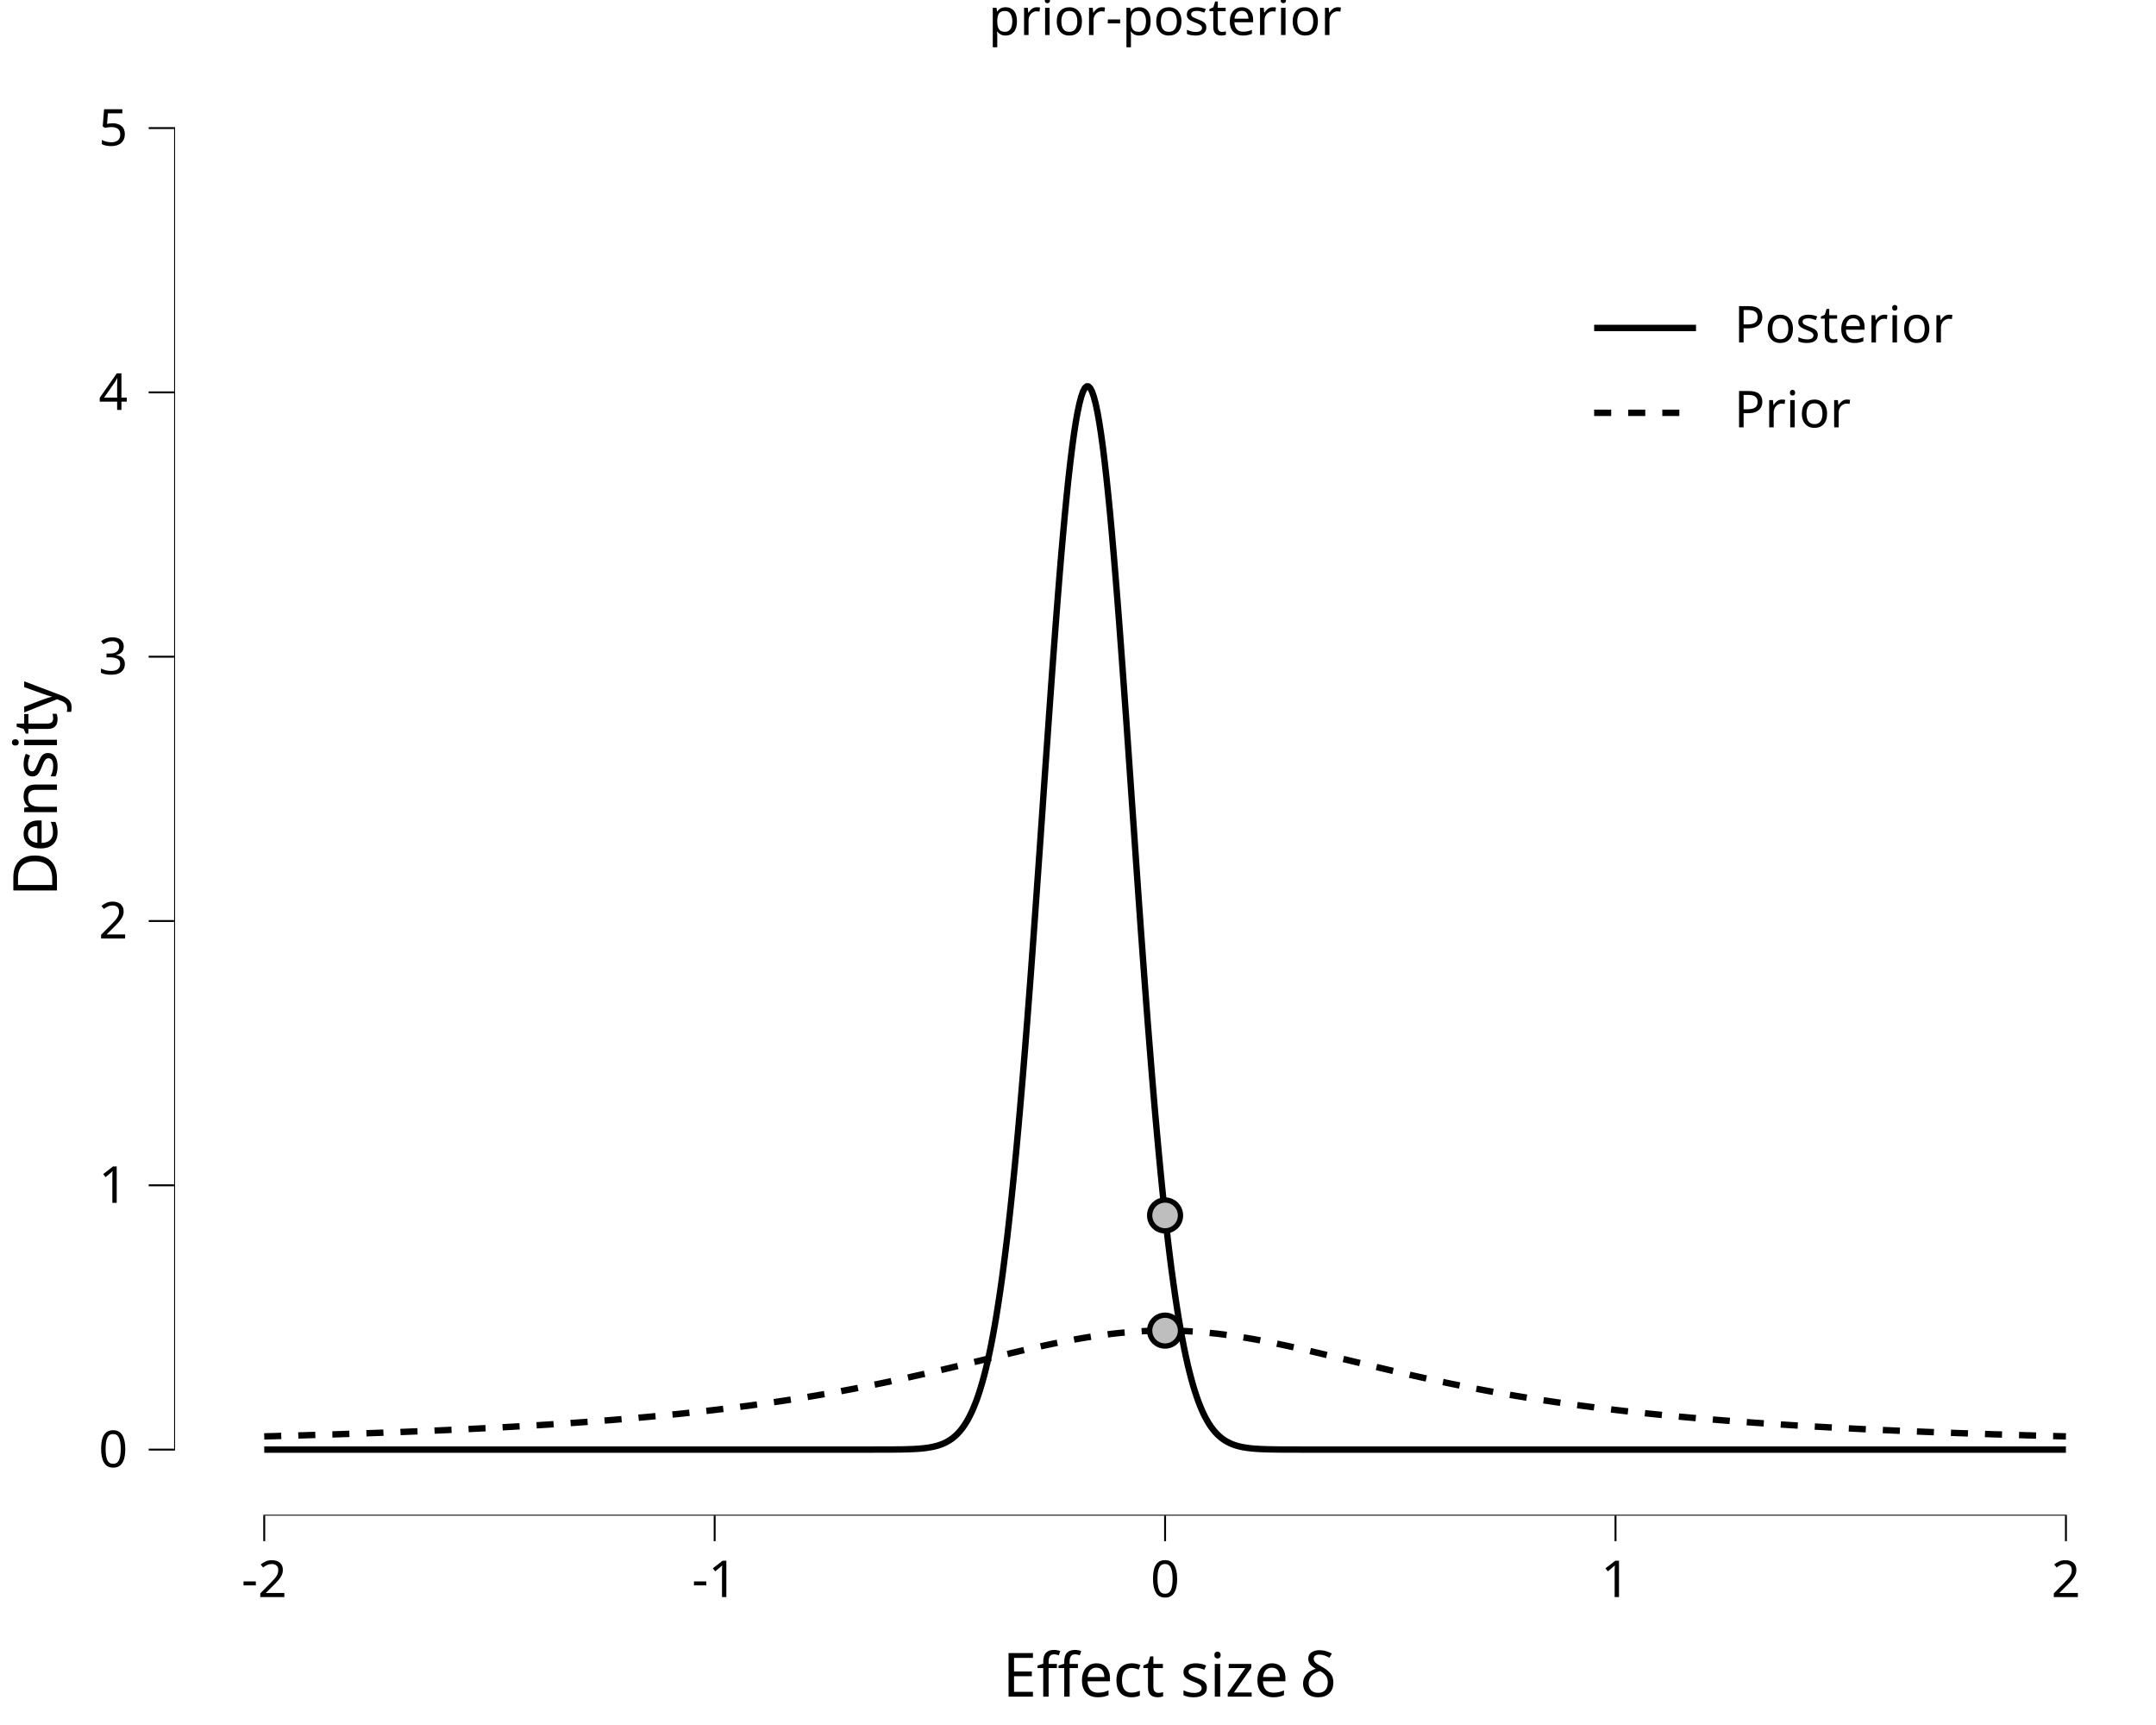
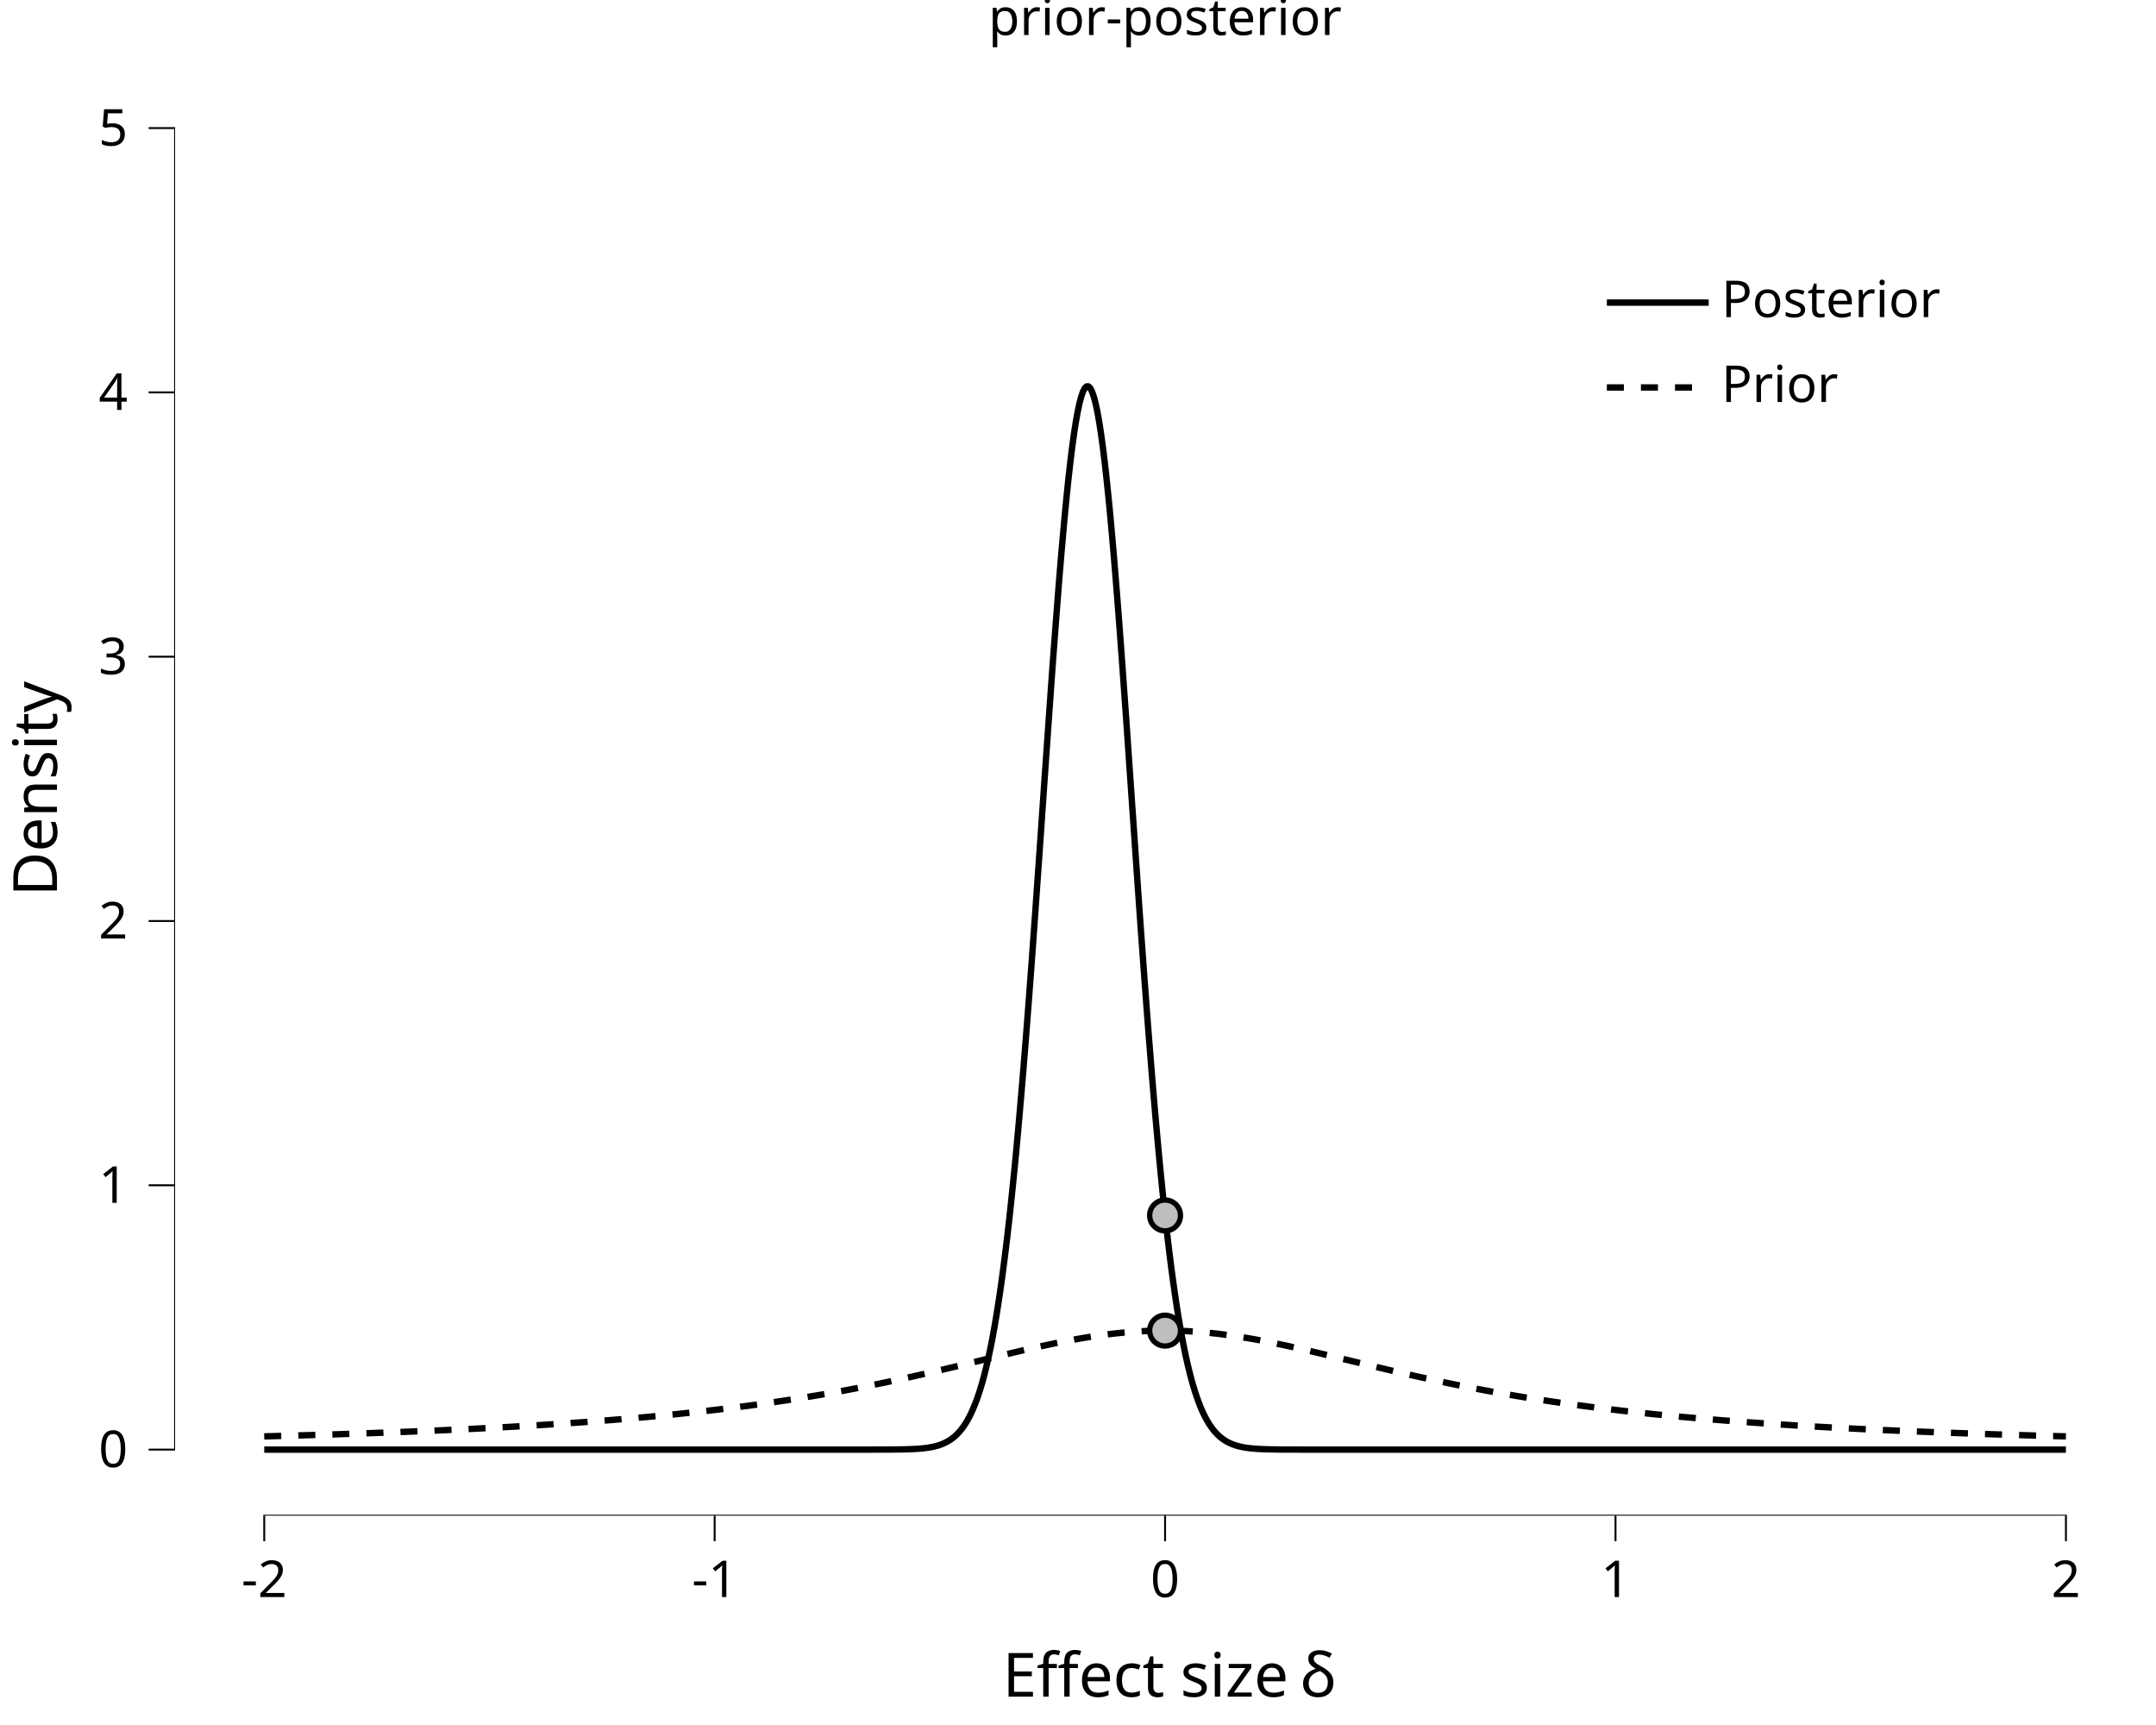
<svg xmlns="http://www.w3.org/2000/svg" class="svglite" data-engine-version="2.0" width="720.00pt" height="576.00pt" viewBox="0 0 720.00 576.00">
  <defs>
    <style type="text/css">
    .svglite line, .svglite polyline, .svglite polygon, .svglite path, .svglite rect, .svglite circle {
      fill: none;
      stroke: #000000;
      stroke-linecap: round;
      stroke-linejoin: round;
      stroke-miterlimit: 10.00;
    }
  </style>
  </defs>
  <rect width="100%" height="100%" style="stroke: none; fill: #FFFFFF;" />
  <defs>
    <clipPath id="cpMC4wMHw3MjAuMDB8MC4wMHw1NzYuMDA=">
      <rect x="0.00" y="0.00" width="720.00" height="576.00" />
    </clipPath>
  </defs>
  <g clip-path="url(#cpMC4wMHw3MjAuMDB8MC4wMHw1NzYuMDA=)">
    <rect x="0.00" y="0.00" width="720.00" height="576.00" style="stroke-width: 10.67; stroke: none;" />
  </g>
  <defs>
    <clipPath id="cpNTguMTV8NzIwLjAwfDIwLjcxfDUwNi4xMA==">
      <rect x="58.15" y="20.71" width="661.85" height="485.39" />
    </clipPath>
  </defs>
  <g clip-path="url(#cpNTguMTV8NzIwLjAwfDIwLjcxfDUwNi4xMA==)">
    <rect x="58.15" y="20.71" width="661.85" height="485.39" style="stroke-width: 10.67; stroke: none;" />
    <polyline points="88.24,484.04 88.84,484.04 89.44,484.04 90.04,484.04 90.64,484.04 91.25,484.04 91.85,484.04 92.45,484.04 93.05,484.04 93.66,484.04 94.26,484.04 94.86,484.04 95.46,484.04 96.07,484.04 96.67,484.04 97.27,484.04 97.87,484.04 98.47,484.04 99.08,484.04 99.68,484.04 100.28,484.04 100.88,484.04 101.49,484.04 102.09,484.04 102.69,484.04 103.29,484.04 103.89,484.04 104.50,484.04 105.10,484.04 105.70,484.04 106.30,484.04 106.91,484.04 107.51,484.04 108.11,484.04 108.71,484.04 109.32,484.04 109.92,484.04 110.52,484.04 111.12,484.04 111.72,484.04 112.33,484.04 112.93,484.04 113.53,484.04 114.13,484.04 114.74,484.04 115.34,484.04 115.94,484.04 116.54,484.04 117.15,484.04 117.75,484.04 118.35,484.04 118.95,484.04 119.55,484.04 120.16,484.04 120.76,484.04 121.36,484.04 121.96,484.04 122.57,484.04 123.17,484.04 123.77,484.04 124.37,484.04 124.97,484.04 125.58,484.04 126.18,484.04 126.78,484.04 127.38,484.04 127.99,484.04 128.59,484.04 129.19,484.04 129.79,484.04 130.40,484.04 131.00,484.04 131.60,484.04 132.20,484.04 132.80,484.04 133.41,484.04 134.01,484.04 134.61,484.04 135.21,484.04 135.82,484.04 136.42,484.04 137.02,484.04 137.62,484.04 138.22,484.04 138.83,484.04 139.43,484.04 140.03,484.04 140.63,484.04 141.24,484.04 141.84,484.04 142.44,484.04 143.04,484.04 143.65,484.04 144.25,484.04 144.85,484.04 145.45,484.04 146.05,484.04 146.66,484.04 147.26,484.04 147.86,484.04 148.46,484.04 149.07,484.04 149.67,484.04 150.27,484.04 150.87,484.04 151.48,484.04 152.08,484.04 152.68,484.04 153.28,484.04 153.88,484.04 154.49,484.04 155.09,484.04 155.69,484.04 156.29,484.04 156.90,484.04 157.50,484.04 158.10,484.04 158.70,484.04 159.30,484.04 159.91,484.04 160.51,484.04 161.11,484.04 161.71,484.04 162.32,484.04 162.92,484.04 163.52,484.04 164.12,484.04 164.73,484.04 165.33,484.04 165.93,484.04 166.53,484.04 167.13,484.04 167.74,484.04 168.34,484.04 168.94,484.04 169.54,484.04 170.15,484.04 170.75,484.04 171.35,484.04 171.95,484.04 172.56,484.04 173.16,484.04 173.76,484.04 174.36,484.04 174.96,484.04 175.57,484.04 176.17,484.04 176.77,484.04 177.37,484.04 177.98,484.04 178.58,484.04 179.18,484.04 179.78,484.04 180.38,484.04 180.99,484.04 181.59,484.04 182.19,484.04 182.79,484.04 183.40,484.04 184.00,484.04 184.60,484.04 185.20,484.04 185.81,484.04 186.41,484.04 187.01,484.04 187.61,484.04 188.21,484.04 188.82,484.04 189.42,484.04 190.02,484.04 190.62,484.04 191.23,484.04 191.83,484.04 192.43,484.04 193.03,484.04 193.63,484.04 194.24,484.04 194.84,484.04 195.44,484.04 196.04,484.04 196.65,484.04 197.25,484.04 197.85,484.04 198.45,484.04 199.06,484.04 199.66,484.04 200.26,484.04 200.86,484.04 201.46,484.04 202.07,484.04 202.67,484.04 203.27,484.04 203.87,484.04 204.48,484.04 205.08,484.04 205.68,484.04 206.28,484.04 206.89,484.04 207.49,484.04 208.09,484.04 208.69,484.04 209.29,484.04 209.90,484.04 210.50,484.04 211.10,484.04 211.70,484.04 212.31,484.04 212.91,484.04 213.51,484.04 214.11,484.04 214.71,484.04 215.32,484.04 215.92,484.04 216.52,484.04 217.12,484.04 217.73,484.04 218.33,484.04 218.93,484.04 219.53,484.04 220.14,484.04 220.74,484.04 221.34,484.04 221.94,484.04 222.54,484.04 223.15,484.04 223.75,484.04 224.35,484.04 224.95,484.04 225.56,484.04 226.16,484.04 226.76,484.04 227.36,484.04 227.97,484.04 228.57,484.04 229.17,484.04 229.77,484.04 230.37,484.04 230.98,484.04 231.58,484.04 232.18,484.04 232.78,484.04 233.39,484.04 233.99,484.04 234.59,484.04 235.19,484.04 235.79,484.04 236.40,484.04 237.00,484.04 237.60,484.04 238.20,484.04 238.81,484.04 239.41,484.04 240.01,484.04 240.61,484.04 241.22,484.04 241.82,484.04 242.42,484.04 243.02,484.04 243.62,484.04 244.23,484.04 244.83,484.04 245.43,484.04 246.03,484.04 246.64,484.04 247.24,484.04 247.84,484.04 248.44,484.04 249.04,484.04 249.65,484.04 250.25,484.04 250.85,484.04 251.45,484.04 252.06,484.04 252.66,484.04 253.26,484.04 253.86,484.04 254.47,484.04 255.07,484.04 255.67,484.04 256.27,484.04 256.87,484.04 257.48,484.04 258.08,484.04 258.68,484.04 259.28,484.04 259.89,484.04 260.49,484.04 261.09,484.04 261.69,484.04 262.30,484.04 262.90,484.04 263.50,484.04 264.10,484.04 264.70,484.04 265.31,484.04 265.91,484.04 266.51,484.04 267.11,484.04 267.72,484.04 268.32,484.04 268.92,484.04 269.52,484.04 270.12,484.04 270.73,484.04 271.33,484.04 271.93,484.04 272.53,484.04 273.14,484.04 273.74,484.04 274.34,484.04 274.94,484.04 275.55,484.04 276.15,484.04 276.75,484.04 277.35,484.04 277.95,484.04 278.56,484.04 279.16,484.04 279.76,484.04 280.36,484.04 280.97,484.04 281.57,484.04 282.17,484.04 282.77,484.04 283.38,484.04 283.98,484.04 284.58,484.04 285.18,484.04 285.78,484.04 286.39,484.04 286.99,484.04 287.59,484.04 288.19,484.04 288.80,484.04 289.40,484.04 290.00,484.04 290.60,484.04 291.20,484.04 291.81,484.03 292.41,484.03 293.01,484.03 293.61,484.03 294.22,484.03 294.82,484.03 295.42,484.03 296.02,484.02 296.63,484.02 297.23,484.02 297.83,484.01 298.43,484.01 299.03,484.00 299.64,483.99 300.24,483.99 300.84,483.98 301.44,483.97 302.05,483.95 302.65,483.94 303.25,483.92 303.85,483.90 304.46,483.87 305.06,483.85 305.66,483.82 306.26,483.78 306.86,483.74 307.47,483.69 308.07,483.63 308.67,483.57 309.27,483.49 309.88,483.41 310.48,483.31 311.08,483.20 311.68,483.08 312.28,482.94 312.89,482.78 313.49,482.60 314.09,482.39 314.69,482.16 315.30,481.90 315.90,481.61 316.50,481.29 317.10,480.93 317.71,480.52 318.31,480.07 318.91,479.57 319.51,479.01 320.11,478.39 320.72,477.70 321.32,476.94 321.92,476.11 322.52,475.19 323.13,474.17 323.73,473.06 324.33,471.85 324.93,470.52 325.53,469.07 326.14,467.50 326.74,465.78 327.34,463.92 327.94,461.91 328.55,459.73 329.15,457.39 329.75,454.86 330.35,452.14 330.96,449.23 331.56,446.11 332.16,442.78 332.76,439.23 333.36,435.45 333.97,431.44 334.57,427.19 335.17,422.69 335.77,417.95 336.38,412.95 336.98,407.69 337.58,402.18 338.18,396.41 338.79,390.39 339.39,384.11 339.99,377.59 340.59,370.82 341.19,363.82 341.80,356.58 342.40,349.13 343.00,341.48 343.60,333.63 344.21,325.61 344.81,317.43 345.41,309.11 346.01,300.67 346.61,292.13 347.22,283.53 347.82,274.87 348.42,266.19 349.02,257.52 349.63,248.89 350.23,240.33 350.83,231.86 351.43,223.52 352.04,215.33 352.64,207.35 353.24,199.58 353.84,192.08 354.44,184.86 355.05,177.96 355.65,171.41 356.25,165.24 356.85,159.47 357.46,154.14 358.06,149.26 358.66,144.87 359.26,140.98 359.87,137.60 360.47,134.77 361.07,132.48 361.67,130.76 362.27,129.60 362.88,129.02 363.48,129.02 364.08,129.60 364.68,130.75 365.29,132.48 365.89,134.77 366.49,137.61 367.09,140.98 367.69,144.88 368.30,149.28 368.90,154.17 369.50,159.52 370.10,165.30 370.71,171.49 371.31,178.06 371.91,184.98 372.51,192.22 373.12,199.76 373.72,207.55 374.32,215.57 374.92,223.78 375.52,232.16 376.13,240.66 376.73,249.27 377.33,257.94 377.93,266.65 378.54,275.36 379.14,284.05 379.74,292.70 380.34,301.27 380.94,309.74 381.55,318.10 382.15,326.31 382.75,334.36 383.35,342.24 383.96,349.92 384.56,357.39 385.16,364.64 385.76,371.66 386.37,378.44 386.97,384.98 387.57,391.26 388.17,397.29 388.77,403.06 389.38,408.57 389.98,413.82 390.58,418.81 391.18,423.55 391.79,428.03 392.39,432.27 392.99,436.27 393.59,440.03 394.20,443.56 394.80,446.86 395.40,449.96 396.00,452.84 396.60,455.53 397.21,458.03 397.81,460.35 398.41,462.50 399.01,464.49 399.62,466.32 400.22,468.01 400.82,469.56 401.42,470.98 402.02,472.28 402.63,473.47 403.23,474.55 403.83,475.54 404.43,476.44 405.04,477.25 405.64,477.99 406.24,478.65 406.84,479.25 407.45,479.79 408.05,480.28 408.65,480.71 409.25,481.10 409.85,481.45 410.46,481.76 411.06,482.04 411.66,482.28 412.26,482.50 412.87,482.70 413.47,482.87 414.07,483.02 414.67,483.15 415.28,483.27 415.88,483.37 416.48,483.46 417.08,483.54 417.68,483.61 418.29,483.67 418.89,483.72 419.49,483.76 420.09,483.80 420.70,483.84 421.30,483.87 421.90,483.89 422.50,483.91 423.10,483.93 423.71,483.95 424.31,483.96 424.91,483.97 425.51,483.98 426.12,483.99 426.72,484.00 427.32,484.01 427.92,484.01 428.53,484.02 429.13,484.02 429.73,484.02 430.33,484.03 430.93,484.03 431.54,484.03 432.14,484.03 432.74,484.03 433.34,484.03 433.95,484.03 434.55,484.04 435.15,484.04 435.75,484.04 436.35,484.04 436.96,484.04 437.56,484.04 438.16,484.04 438.76,484.04 439.37,484.04 439.97,484.04 440.57,484.04 441.17,484.04 441.78,484.04 442.38,484.04 442.98,484.04 443.58,484.04 444.18,484.04 444.79,484.04 445.39,484.04 445.99,484.04 446.59,484.04 447.20,484.04 447.80,484.04 448.40,484.04 449.00,484.04 449.61,484.04 450.21,484.04 450.81,484.04 451.41,484.04 452.01,484.04 452.62,484.04 453.22,484.04 453.82,484.04 454.42,484.04 455.03,484.04 455.63,484.04 456.23,484.04 456.83,484.04 457.43,484.04 458.04,484.04 458.64,484.04 459.24,484.04 459.84,484.04 460.45,484.04 461.05,484.04 461.65,484.04 462.25,484.04 462.86,484.04 463.46,484.04 464.06,484.04 464.66,484.04 465.26,484.04 465.87,484.04 466.47,484.04 467.07,484.04 467.67,484.04 468.28,484.04 468.88,484.04 469.48,484.04 470.08,484.04 470.69,484.04 471.29,484.04 471.89,484.04 472.49,484.04 473.09,484.04 473.70,484.04 474.30,484.04 474.90,484.04 475.50,484.04 476.11,484.04 476.71,484.04 477.31,484.04 477.91,484.04 478.51,484.04 479.12,484.04 479.72,484.04 480.32,484.04 480.92,484.04 481.53,484.04 482.13,484.04 482.73,484.04 483.33,484.04 483.94,484.04 484.54,484.04 485.14,484.04 485.74,484.04 486.34,484.04 486.95,484.04 487.55,484.04 488.15,484.04 488.75,484.04 489.36,484.04 489.96,484.04 490.56,484.04 491.16,484.04 491.76,484.04 492.37,484.04 492.97,484.04 493.57,484.04 494.17,484.04 494.78,484.04 495.38,484.04 495.98,484.04 496.58,484.04 497.19,484.04 497.79,484.04 498.39,484.04 498.99,484.04 499.59,484.04 500.20,484.04 500.80,484.04 501.40,484.04 502.00,484.04 502.61,484.04 503.21,484.04 503.81,484.04 504.41,484.04 505.02,484.04 505.62,484.04 506.22,484.04 506.82,484.04 507.42,484.04 508.03,484.04 508.63,484.04 509.23,484.04 509.83,484.04 510.44,484.04 511.04,484.04 511.64,484.04 512.24,484.04 512.84,484.04 513.45,484.04 514.05,484.04 514.65,484.04 515.25,484.04 515.86,484.04 516.46,484.04 517.06,484.04 517.66,484.04 518.27,484.04 518.87,484.04 519.47,484.04 520.07,484.04 520.67,484.04 521.28,484.04 521.88,484.04 522.48,484.04 523.08,484.04 523.69,484.04 524.29,484.04 524.89,484.04 525.49,484.04 526.10,484.04 526.70,484.04 527.30,484.04 527.90,484.04 528.50,484.04 529.11,484.04 529.71,484.04 530.31,484.04 530.91,484.04 531.52,484.04 532.12,484.04 532.72,484.04 533.32,484.04 533.92,484.04 534.53,484.04 535.13,484.04 535.73,484.04 536.33,484.04 536.94,484.04 537.54,484.04 538.14,484.04 538.74,484.04 539.35,484.04 539.95,484.04 540.55,484.04 541.15,484.04 541.75,484.04 542.36,484.04 542.96,484.04 543.56,484.04 544.16,484.04 544.77,484.04 545.37,484.04 545.97,484.04 546.57,484.04 547.17,484.04 547.78,484.04 548.38,484.04 548.98,484.04 549.58,484.04 550.19,484.04 550.79,484.04 551.39,484.04 551.99,484.04 552.60,484.04 553.20,484.04 553.80,484.04 554.40,484.04 555.00,484.04 555.61,484.04 556.21,484.04 556.81,484.04 557.41,484.04 558.02,484.04 558.62,484.04 559.22,484.04 559.82,484.04 560.43,484.04 561.03,484.04 561.63,484.04 562.23,484.04 562.83,484.04 563.44,484.04 564.04,484.04 564.64,484.04 565.24,484.04 565.85,484.04 566.45,484.04 567.05,484.04 567.65,484.04 568.25,484.04 568.86,484.04 569.46,484.04 570.06,484.04 570.66,484.04 571.27,484.04 571.87,484.04 572.47,484.04 573.07,484.04 573.68,484.04 574.28,484.04 574.88,484.04 575.48,484.04 576.08,484.04 576.69,484.04 577.29,484.04 577.89,484.04 578.49,484.04 579.10,484.04 579.70,484.04 580.30,484.04 580.90,484.04 581.51,484.04 582.11,484.04 582.71,484.04 583.31,484.04 583.91,484.04 584.52,484.04 585.12,484.04 585.72,484.04 586.32,484.04 586.93,484.04 587.53,484.04 588.13,484.04 588.73,484.04 589.33,484.04 589.94,484.04 590.54,484.04 591.14,484.04 591.74,484.04 592.35,484.04 592.95,484.04 593.55,484.04 594.15,484.04 594.76,484.04 595.36,484.04 595.96,484.04 596.56,484.04 597.16,484.04 597.77,484.04 598.37,484.04 598.97,484.04 599.57,484.04 600.18,484.04 600.78,484.04 601.38,484.04 601.98,484.04 602.58,484.04 603.19,484.04 603.79,484.04 604.39,484.04 604.99,484.04 605.60,484.04 606.20,484.04 606.80,484.04 607.40,484.04 608.01,484.04 608.61,484.04 609.21,484.04 609.81,484.04 610.41,484.04 611.02,484.04 611.62,484.04 612.22,484.04 612.82,484.04 613.43,484.04 614.03,484.04 614.63,484.04 615.23,484.04 615.84,484.04 616.44,484.04 617.04,484.04 617.64,484.04 618.24,484.04 618.85,484.04 619.45,484.04 620.05,484.04 620.65,484.04 621.26,484.04 621.86,484.04 622.46,484.04 623.06,484.04 623.66,484.04 624.27,484.04 624.87,484.04 625.47,484.04 626.07,484.04 626.68,484.04 627.28,484.04 627.88,484.04 628.48,484.04 629.09,484.04 629.69,484.04 630.29,484.04 630.89,484.04 631.49,484.04 632.10,484.04 632.70,484.04 633.30,484.04 633.90,484.04 634.51,484.04 635.11,484.04 635.71,484.04 636.31,484.04 636.92,484.04 637.52,484.04 638.12,484.04 638.72,484.04 639.32,484.04 639.93,484.04 640.53,484.04 641.13,484.04 641.73,484.04 642.34,484.04 642.94,484.04 643.54,484.04 644.14,484.04 644.74,484.04 645.35,484.04 645.95,484.04 646.55,484.04 647.15,484.04 647.76,484.04 648.36,484.04 648.96,484.04 649.56,484.04 650.17,484.04 650.77,484.04 651.37,484.04 651.97,484.04 652.57,484.04 653.18,484.04 653.78,484.04 654.38,484.04 654.98,484.04 655.59,484.04 656.19,484.04 656.79,484.04 657.39,484.04 657.99,484.04 658.60,484.04 659.20,484.04 659.80,484.04 660.40,484.04 661.01,484.04 661.61,484.04 662.21,484.04 662.81,484.04 663.42,484.04 664.02,484.04 664.62,484.04 665.22,484.04 665.82,484.04 666.43,484.04 667.03,484.04 667.63,484.04 668.23,484.04 668.84,484.04 669.44,484.04 670.04,484.04 670.64,484.04 671.25,484.04 671.85,484.04 672.45,484.04 673.05,484.04 673.65,484.04 674.26,484.04 674.86,484.04 675.46,484.04 676.06,484.04 676.67,484.04 677.27,484.04 677.87,484.04 678.47,484.04 679.07,484.04 679.68,484.04 680.28,484.04 680.88,484.04 681.48,484.04 682.09,484.04 682.69,484.04 683.29,484.04 683.89,484.04 684.50,484.04 685.10,484.04 685.70,484.04 686.30,484.04 686.90,484.04 687.51,484.04 688.11,484.04 688.71,484.04 689.31,484.04 689.92,484.04 " style="stroke-width: 2.13; stroke-linecap: butt;" />
    <polyline points="88.24,479.63 88.84,479.61 89.44,479.59 90.04,479.58 90.64,479.56 91.25,479.55 91.85,479.53 92.45,479.51 93.05,479.50 93.66,479.48 94.26,479.46 94.86,479.45 95.46,479.43 96.07,479.41 96.67,479.40 97.27,479.38 97.87,479.36 98.47,479.35 99.08,479.33 99.68,479.31 100.28,479.29 100.88,479.28 101.49,479.26 102.09,479.24 102.69,479.22 103.29,479.21 103.89,479.19 104.50,479.17 105.10,479.15 105.70,479.13 106.30,479.12 106.91,479.10 107.51,479.08 108.11,479.06 108.71,479.04 109.32,479.02 109.92,479.00 110.52,478.98 111.12,478.97 111.72,478.95 112.33,478.93 112.93,478.91 113.53,478.89 114.13,478.87 114.74,478.85 115.34,478.83 115.94,478.81 116.54,478.79 117.15,478.77 117.75,478.75 118.35,478.73 118.95,478.71 119.55,478.69 120.16,478.67 120.76,478.64 121.36,478.62 121.96,478.60 122.57,478.58 123.17,478.56 123.77,478.54 124.37,478.52 124.97,478.50 125.58,478.47 126.18,478.45 126.78,478.43 127.38,478.41 127.99,478.39 128.59,478.36 129.19,478.34 129.79,478.32 130.40,478.29 131.00,478.27 131.60,478.25 132.20,478.23 132.80,478.20 133.41,478.18 134.01,478.15 134.61,478.13 135.21,478.11 135.82,478.08 136.42,478.06 137.02,478.03 137.62,478.01 138.22,477.99 138.83,477.96 139.43,477.94 140.03,477.91 140.63,477.89 141.24,477.86 141.84,477.84 142.44,477.81 143.04,477.78 143.65,477.76 144.25,477.73 144.85,477.71 145.45,477.68 146.05,477.65 146.66,477.63 147.26,477.60 147.86,477.57 148.46,477.55 149.07,477.52 149.67,477.49 150.27,477.46 150.87,477.44 151.48,477.41 152.08,477.38 152.68,477.35 153.28,477.32 153.88,477.29 154.49,477.27 155.09,477.24 155.69,477.21 156.29,477.18 156.90,477.15 157.50,477.12 158.10,477.09 158.70,477.06 159.30,477.03 159.91,477.00 160.51,476.97 161.11,476.94 161.71,476.91 162.32,476.88 162.92,476.84 163.52,476.81 164.12,476.78 164.73,476.75 165.33,476.72 165.93,476.68 166.53,476.65 167.13,476.62 167.74,476.59 168.34,476.55 168.94,476.52 169.54,476.49 170.15,476.45 170.75,476.42 171.35,476.39 171.95,476.35 172.56,476.32 173.16,476.28 173.76,476.25 174.36,476.21 174.96,476.18 175.57,476.14 176.17,476.11 176.77,476.07 177.37,476.03 177.98,476.00 178.58,475.96 179.18,475.92 179.78,475.89 180.38,475.85 180.99,475.81 181.59,475.77 182.19,475.73 182.79,475.70 183.40,475.66 184.00,475.62 184.60,475.58 185.20,475.54 185.81,475.50 186.41,475.46 187.01,475.42 187.61,475.38 188.21,475.34 188.82,475.30 189.42,475.26 190.02,475.22 190.62,475.17 191.23,475.13 191.83,475.09 192.43,475.05 193.03,475.01 193.63,474.96 194.24,474.92 194.84,474.88 195.44,474.83 196.04,474.79 196.65,474.74 197.25,474.70 197.85,474.65 198.45,474.61 199.06,474.56 199.66,474.52 200.26,474.47 200.86,474.42 201.46,474.38 202.07,474.33 202.67,474.28 203.27,474.23 203.87,474.19 204.48,474.14 205.08,474.09 205.68,474.04 206.28,473.99 206.89,473.94 207.49,473.89 208.09,473.84 208.69,473.79 209.29,473.74 209.90,473.69 210.50,473.64 211.10,473.58 211.70,473.53 212.31,473.48 212.91,473.43 213.51,473.37 214.11,473.32 214.71,473.27 215.32,473.21 215.92,473.16 216.52,473.10 217.12,473.05 217.73,472.99 218.33,472.93 218.93,472.88 219.53,472.82 220.14,472.76 220.74,472.70 221.34,472.65 221.94,472.59 222.54,472.53 223.15,472.47 223.75,472.41 224.35,472.35 224.95,472.29 225.56,472.23 226.16,472.17 226.76,472.11 227.36,472.04 227.97,471.98 228.57,471.92 229.17,471.85 229.77,471.79 230.37,471.73 230.98,471.66 231.58,471.60 232.18,471.53 232.78,471.46 233.39,471.40 233.99,471.33 234.59,471.26 235.19,471.20 235.79,471.13 236.40,471.06 237.00,470.99 237.60,470.92 238.20,470.85 238.81,470.78 239.41,470.71 240.01,470.64 240.61,470.56 241.22,470.49 241.82,470.42 242.42,470.35 243.02,470.27 243.62,470.20 244.23,470.12 244.83,470.05 245.43,469.97 246.03,469.89 246.64,469.82 247.24,469.74 247.84,469.66 248.44,469.58 249.04,469.50 249.65,469.43 250.25,469.35 250.85,469.26 251.45,469.18 252.06,469.10 252.66,469.02 253.26,468.94 253.86,468.85 254.47,468.77 255.07,468.69 255.67,468.60 256.27,468.51 256.87,468.43 257.48,468.34 258.08,468.25 258.68,468.17 259.28,468.08 259.89,467.99 260.49,467.90 261.09,467.81 261.69,467.72 262.30,467.63 262.90,467.54 263.50,467.44 264.10,467.35 264.70,467.26 265.31,467.16 265.91,467.07 266.51,466.97 267.11,466.88 267.72,466.78 268.32,466.68 268.92,466.59 269.52,466.49 270.12,466.39 270.73,466.29 271.33,466.19 271.93,466.09 272.53,465.99 273.14,465.88 273.74,465.78 274.34,465.68 274.94,465.57 275.55,465.47 276.15,465.36 276.75,465.26 277.35,465.15 277.95,465.04 278.56,464.94 279.16,464.83 279.76,464.72 280.36,464.61 280.97,464.50 281.57,464.39 282.17,464.28 282.77,464.16 283.38,464.05 283.98,463.94 284.58,463.82 285.18,463.71 285.78,463.59 286.39,463.48 286.99,463.36 287.59,463.24 288.19,463.13 288.80,463.01 289.40,462.89 290.00,462.77 290.60,462.65 291.20,462.53 291.81,462.40 292.41,462.28 293.01,462.16 293.61,462.04 294.22,461.91 294.82,461.79 295.42,461.66 296.02,461.53 296.63,461.41 297.23,461.28 297.83,461.15 298.43,461.02 299.03,460.90 299.64,460.77 300.24,460.64 300.84,460.51 301.44,460.37 302.05,460.24 302.65,460.11 303.25,459.98 303.85,459.84 304.46,459.71 305.06,459.57 305.66,459.44 306.26,459.30 306.86,459.17 307.47,459.03 308.07,458.89 308.67,458.76 309.27,458.62 309.88,458.48 310.48,458.34 311.08,458.20 311.68,458.06 312.28,457.92 312.89,457.78 313.49,457.64 314.09,457.50 314.69,457.36 315.30,457.22 315.90,457.07 316.50,456.93 317.10,456.79 317.71,456.64 318.31,456.50 318.91,456.36 319.51,456.21 320.11,456.07 320.72,455.92 321.32,455.78 321.92,455.63 322.52,455.49 323.13,455.34 323.73,455.20 324.33,455.05 324.93,454.90 325.53,454.76 326.14,454.61 326.74,454.47 327.34,454.32 327.94,454.17 328.55,454.03 329.15,453.88 329.75,453.74 330.35,453.59 330.96,453.44 331.56,453.30 332.16,453.15 332.76,453.01 333.36,452.86 333.97,452.72 334.57,452.57 335.17,452.43 335.77,452.28 336.38,452.14 336.98,452.00 337.58,451.85 338.18,451.71 338.79,451.57 339.39,451.42 339.99,451.28 340.59,451.14 341.19,451.00 341.80,450.86 342.40,450.72 343.00,450.58 343.60,450.45 344.21,450.31 344.81,450.17 345.41,450.04 346.01,449.90 346.61,449.77 347.22,449.64 347.82,449.50 348.42,449.37 349.02,449.24 349.63,449.11 350.23,448.98 350.83,448.86 351.43,448.73 352.04,448.60 352.64,448.48 353.24,448.36 353.84,448.24 354.44,448.11 355.05,448.00 355.65,447.88 356.25,447.76 356.85,447.65 357.46,447.53 358.06,447.42 358.66,447.31 359.26,447.20 359.87,447.09 360.47,446.99 361.07,446.88 361.67,446.78 362.27,446.68 362.88,446.58 363.48,446.48 364.08,446.39 364.68,446.29 365.29,446.20 365.89,446.11 366.49,446.02 367.09,445.93 367.69,445.85 368.30,445.77 368.90,445.69 369.50,445.61 370.10,445.53 370.71,445.46 371.31,445.38 371.91,445.31 372.51,445.25 373.12,445.18 373.72,445.12 374.32,445.06 374.92,445.00 375.52,444.94 376.13,444.89 376.73,444.83 377.33,444.78 377.93,444.74 378.54,444.69 379.14,444.65 379.74,444.61 380.34,444.57 380.94,444.54 381.55,444.50 382.15,444.47 382.75,444.45 383.35,444.42 383.96,444.40 384.56,444.38 385.16,444.36 385.76,444.34 386.37,444.33 386.97,444.32 387.57,444.31 388.17,444.31 388.77,444.31 389.38,444.31 389.98,444.31 390.58,444.31 391.18,444.32 391.79,444.33 392.39,444.34 392.99,444.36 393.59,444.38 394.20,444.40 394.80,444.42 395.40,444.45 396.00,444.47 396.60,444.50 397.21,444.54 397.81,444.57 398.41,444.61 399.01,444.65 399.62,444.69 400.22,444.74 400.82,444.78 401.42,444.83 402.02,444.89 402.63,444.94 403.23,445.00 403.83,445.06 404.43,445.12 405.04,445.18 405.64,445.25 406.24,445.31 406.84,445.38 407.45,445.46 408.05,445.53 408.65,445.61 409.25,445.69 409.85,445.77 410.46,445.85 411.06,445.93 411.66,446.02 412.26,446.11 412.87,446.20 413.47,446.29 414.07,446.39 414.67,446.48 415.28,446.58 415.88,446.68 416.48,446.78 417.08,446.88 417.68,446.99 418.29,447.09 418.89,447.20 419.49,447.31 420.09,447.42 420.70,447.53 421.30,447.65 421.90,447.76 422.50,447.88 423.10,448.00 423.71,448.11 424.31,448.24 424.91,448.36 425.51,448.48 426.12,448.60 426.72,448.73 427.32,448.86 427.92,448.98 428.53,449.11 429.13,449.24 429.73,449.37 430.33,449.50 430.93,449.64 431.54,449.77 432.14,449.90 432.74,450.04 433.34,450.17 433.95,450.31 434.55,450.45 435.15,450.58 435.75,450.72 436.35,450.86 436.96,451.00 437.56,451.14 438.16,451.28 438.76,451.42 439.37,451.57 439.97,451.71 440.57,451.85 441.17,452.00 441.78,452.14 442.38,452.28 442.98,452.43 443.58,452.57 444.18,452.72 444.79,452.86 445.39,453.01 445.99,453.15 446.59,453.30 447.20,453.44 447.80,453.59 448.40,453.74 449.00,453.88 449.61,454.03 450.21,454.17 450.81,454.32 451.41,454.47 452.01,454.61 452.62,454.76 453.22,454.90 453.82,455.05 454.42,455.20 455.03,455.34 455.63,455.49 456.23,455.63 456.83,455.78 457.43,455.92 458.04,456.07 458.64,456.21 459.24,456.36 459.84,456.50 460.45,456.64 461.05,456.79 461.65,456.93 462.25,457.07 462.86,457.22 463.46,457.36 464.06,457.50 464.66,457.64 465.26,457.78 465.87,457.92 466.47,458.06 467.07,458.20 467.67,458.34 468.28,458.48 468.88,458.62 469.48,458.76 470.08,458.89 470.69,459.03 471.29,459.17 471.89,459.30 472.49,459.44 473.09,459.57 473.70,459.71 474.30,459.84 474.90,459.98 475.50,460.11 476.11,460.24 476.71,460.37 477.31,460.51 477.91,460.64 478.51,460.77 479.12,460.90 479.72,461.02 480.32,461.15 480.92,461.28 481.53,461.41 482.13,461.53 482.73,461.66 483.33,461.79 483.94,461.91 484.54,462.04 485.14,462.16 485.74,462.28 486.34,462.40 486.95,462.53 487.55,462.65 488.15,462.77 488.75,462.89 489.36,463.01 489.96,463.13 490.56,463.24 491.16,463.36 491.76,463.48 492.37,463.59 492.97,463.71 493.57,463.82 494.17,463.94 494.78,464.05 495.38,464.16 495.98,464.28 496.58,464.39 497.19,464.50 497.79,464.61 498.39,464.72 498.99,464.83 499.59,464.94 500.20,465.04 500.80,465.15 501.40,465.26 502.00,465.36 502.61,465.47 503.21,465.57 503.81,465.68 504.41,465.78 505.02,465.88 505.62,465.99 506.22,466.09 506.82,466.19 507.42,466.29 508.03,466.39 508.63,466.49 509.23,466.59 509.83,466.68 510.44,466.78 511.04,466.88 511.64,466.97 512.24,467.07 512.84,467.16 513.45,467.26 514.05,467.35 514.65,467.44 515.25,467.54 515.86,467.63 516.46,467.72 517.06,467.81 517.66,467.90 518.27,467.99 518.87,468.08 519.47,468.17 520.07,468.25 520.67,468.34 521.28,468.43 521.88,468.51 522.48,468.60 523.08,468.69 523.69,468.77 524.29,468.85 524.89,468.94 525.49,469.02 526.10,469.10 526.70,469.18 527.30,469.26 527.90,469.35 528.50,469.43 529.11,469.50 529.71,469.58 530.31,469.66 530.91,469.74 531.52,469.82 532.12,469.89 532.72,469.97 533.32,470.05 533.92,470.12 534.53,470.20 535.13,470.27 535.73,470.35 536.33,470.42 536.94,470.49 537.54,470.56 538.14,470.64 538.74,470.71 539.35,470.78 539.95,470.85 540.55,470.92 541.15,470.99 541.75,471.06 542.36,471.13 542.96,471.20 543.56,471.26 544.16,471.33 544.77,471.40 545.37,471.46 545.97,471.53 546.57,471.60 547.17,471.66 547.78,471.73 548.38,471.79 548.98,471.85 549.58,471.92 550.19,471.98 550.79,472.04 551.39,472.11 551.99,472.17 552.60,472.23 553.20,472.29 553.80,472.35 554.40,472.41 555.00,472.47 555.61,472.53 556.21,472.59 556.81,472.65 557.41,472.70 558.02,472.76 558.62,472.82 559.22,472.88 559.82,472.93 560.43,472.99 561.03,473.05 561.63,473.10 562.23,473.16 562.83,473.21 563.44,473.27 564.04,473.32 564.64,473.37 565.24,473.43 565.85,473.48 566.45,473.53 567.05,473.58 567.65,473.64 568.25,473.69 568.86,473.74 569.46,473.79 570.06,473.84 570.66,473.89 571.27,473.94 571.87,473.99 572.47,474.04 573.07,474.09 573.68,474.14 574.28,474.19 574.88,474.23 575.48,474.28 576.08,474.33 576.69,474.38 577.29,474.42 577.89,474.47 578.49,474.52 579.10,474.56 579.70,474.61 580.30,474.65 580.90,474.70 581.51,474.74 582.11,474.79 582.71,474.83 583.31,474.88 583.91,474.92 584.52,474.96 585.12,475.01 585.72,475.05 586.32,475.09 586.93,475.13 587.53,475.17 588.13,475.22 588.73,475.26 589.33,475.30 589.94,475.34 590.54,475.38 591.14,475.42 591.74,475.46 592.35,475.50 592.95,475.54 593.55,475.58 594.15,475.62 594.76,475.66 595.36,475.70 595.96,475.73 596.56,475.77 597.16,475.81 597.77,475.85 598.37,475.89 598.97,475.92 599.57,475.96 600.18,476.00 600.78,476.03 601.38,476.07 601.98,476.11 602.58,476.14 603.19,476.18 603.79,476.21 604.39,476.25 604.99,476.28 605.60,476.32 606.20,476.35 606.80,476.39 607.40,476.42 608.01,476.45 608.61,476.49 609.21,476.52 609.81,476.55 610.41,476.59 611.02,476.62 611.62,476.65 612.22,476.68 612.82,476.72 613.43,476.75 614.03,476.78 614.63,476.81 615.23,476.84 615.84,476.88 616.44,476.91 617.04,476.94 617.64,476.97 618.24,477.00 618.85,477.03 619.45,477.06 620.05,477.09 620.65,477.12 621.26,477.15 621.86,477.18 622.46,477.21 623.06,477.24 623.66,477.27 624.27,477.29 624.87,477.32 625.47,477.35 626.07,477.38 626.68,477.41 627.28,477.44 627.88,477.46 628.48,477.49 629.09,477.52 629.69,477.55 630.29,477.57 630.89,477.60 631.49,477.63 632.10,477.65 632.70,477.68 633.30,477.71 633.90,477.73 634.51,477.76 635.11,477.78 635.71,477.81 636.31,477.84 636.92,477.86 637.52,477.89 638.12,477.91 638.72,477.94 639.32,477.96 639.93,477.99 640.53,478.01 641.13,478.03 641.73,478.06 642.34,478.08 642.94,478.11 643.54,478.13 644.14,478.15 644.74,478.18 645.35,478.20 645.95,478.23 646.55,478.25 647.15,478.27 647.76,478.29 648.36,478.32 648.96,478.34 649.56,478.36 650.17,478.39 650.77,478.41 651.37,478.43 651.97,478.45 652.57,478.47 653.18,478.50 653.78,478.52 654.38,478.54 654.98,478.56 655.59,478.58 656.19,478.60 656.79,478.62 657.39,478.64 657.99,478.67 658.60,478.69 659.20,478.71 659.80,478.73 660.40,478.75 661.01,478.77 661.61,478.79 662.21,478.81 662.81,478.83 663.42,478.85 664.02,478.87 664.62,478.89 665.22,478.91 665.82,478.93 666.43,478.95 667.03,478.97 667.63,478.98 668.23,479.00 668.84,479.02 669.44,479.04 670.04,479.06 670.64,479.08 671.25,479.10 671.85,479.12 672.45,479.13 673.05,479.15 673.65,479.17 674.26,479.19 674.86,479.21 675.46,479.22 676.06,479.24 676.67,479.26 677.27,479.28 677.87,479.29 678.47,479.31 679.07,479.33 679.68,479.35 680.28,479.36 680.88,479.38 681.48,479.40 682.09,479.41 682.69,479.43 683.29,479.45 683.89,479.46 684.50,479.48 685.10,479.50 685.70,479.51 686.30,479.53 686.90,479.55 687.51,479.56 688.11,479.58 688.71,479.59 689.31,479.61 689.92,479.63 " style="stroke-width: 2.13; stroke-dasharray: 5.69,5.69; stroke-linecap: butt;" />
    <circle cx="389.08" cy="405.85" r="5.15" style="stroke-width: 1.77; fill: #BEBEBE;" />
    <circle cx="389.08" cy="444.31" r="5.15" style="stroke-width: 1.77; fill: #BEBEBE;" />
    <line x1="87.92" y1="506.10" x2="690.23" y2="506.10" style="stroke-width: 0.64; stroke-linecap: butt;" />
    <line x1="58.15" y1="484.36" x2="58.15" y2="42.45" style="stroke-width: 0.64; stroke-linecap: butt;" />
    <rect x="58.15" y="20.71" width="661.85" height="485.39" style="stroke-width: 0.00; stroke: none;" />
  </g>
  <g clip-path="url(#cpMC4wMHw3MjAuMDB8MC4wMHw1NzYuMDA=)">
    <polyline points="58.15,506.10 58.15,20.71 " style="stroke-width: 0.00; stroke: none; stroke-linecap: butt;" />
    <text x="42.67" y="489.89" text-anchor="end" style="font-size: 17.00px; font-family: sans;" textLength="9.46px" lengthAdjust="spacingAndGlyphs">0</text>
    <text x="42.67" y="401.64" text-anchor="end" style="font-size: 17.00px; font-family: sans;" textLength="9.46px" lengthAdjust="spacingAndGlyphs">1</text>
    <text x="42.67" y="313.38" text-anchor="end" style="font-size: 17.00px; font-family: sans;" textLength="9.46px" lengthAdjust="spacingAndGlyphs">2</text>
    <text x="42.67" y="225.13" text-anchor="end" style="font-size: 17.00px; font-family: sans;" textLength="9.46px" lengthAdjust="spacingAndGlyphs">3</text>
    <text x="42.67" y="136.87" text-anchor="end" style="font-size: 17.00px; font-family: sans;" textLength="9.46px" lengthAdjust="spacingAndGlyphs">4</text>
    <text x="42.67" y="48.62" text-anchor="end" style="font-size: 17.00px; font-family: sans;" textLength="9.46px" lengthAdjust="spacingAndGlyphs">5</text>
    <polyline points="49.65,484.04 58.15,484.04 " style="stroke-width: 0.64; stroke-linecap: butt;" />
    <polyline points="49.65,395.79 58.15,395.79 " style="stroke-width: 0.64; stroke-linecap: butt;" />
    <polyline points="49.65,307.53 58.15,307.53 " style="stroke-width: 0.64; stroke-linecap: butt;" />
    <polyline points="49.65,219.28 58.15,219.28 " style="stroke-width: 0.64; stroke-linecap: butt;" />
    <polyline points="49.65,131.02 58.15,131.02 " style="stroke-width: 0.64; stroke-linecap: butt;" />
    <polyline points="49.65,42.77 58.15,42.77 " style="stroke-width: 0.64; stroke-linecap: butt;" />
    <polyline points="58.15,506.10 720.00,506.10 " style="stroke-width: 0.00; stroke: none; stroke-linecap: butt;" />
    <polyline points="88.24,514.61 88.24,506.10 " style="stroke-width: 0.64; stroke-linecap: butt;" />
    <polyline points="238.66,514.61 238.66,506.10 " style="stroke-width: 0.64; stroke-linecap: butt;" />
    <polyline points="389.08,514.61 389.08,506.10 " style="stroke-width: 0.64; stroke-linecap: butt;" />
    <polyline points="539.50,514.61 539.50,506.10 " style="stroke-width: 0.64; stroke-linecap: butt;" />
    <polyline points="689.92,514.61 689.92,506.10 " style="stroke-width: 0.64; stroke-linecap: butt;" />
    <text x="88.24" y="533.28" text-anchor="middle" style="font-size: 17.00px; font-family: sans;" textLength="15.12px" lengthAdjust="spacingAndGlyphs">-2</text>
    <text x="238.66" y="533.28" text-anchor="middle" style="font-size: 17.00px; font-family: sans;" textLength="15.12px" lengthAdjust="spacingAndGlyphs">-1</text>
    <text x="389.08" y="533.28" text-anchor="middle" style="font-size: 17.00px; font-family: sans;" textLength="9.46px" lengthAdjust="spacingAndGlyphs">0</text>
    <text x="539.50" y="533.28" text-anchor="middle" style="font-size: 17.00px; font-family: sans;" textLength="9.46px" lengthAdjust="spacingAndGlyphs">1</text>
    <text x="689.92" y="533.28" text-anchor="middle" style="font-size: 17.00px; font-family: sans;" textLength="9.46px" lengthAdjust="spacingAndGlyphs">2</text>
    <text x="334.83" y="566.54" style="font-size: 20.40px; font-family: sans;" textLength="94.13px" lengthAdjust="spacingAndGlyphs">Effect size</text>
    <text x="428.96" y="566.54" style="font-size: 20.40px; font-family: sans;" textLength="5.10px" lengthAdjust="spacingAndGlyphs"> </text>
    <text x="434.06" y="566.54" style="font-size: 20.40px; font-family: sans;" textLength="9.25px" lengthAdjust="spacingAndGlyphs">δ</text>
    <text transform="translate(19.02,263.41) rotate(-90)" text-anchor="middle" style="font-size: 20.40px; font-family: sans;" textLength="68.04px" lengthAdjust="spacingAndGlyphs">Density</text>
-     <rect x="522.64" y="81.38" width="129.98" height="76.12" style="stroke-width: 0.75; stroke: none;" />
-     <rect x="522.64" y="81.38" width="129.98" height="76.12" style="stroke-width: 10.67; stroke: none;" />
-     <rect x="528.12" y="95.33" width="42.52" height="28.35" style="stroke-width: 10.67; stroke: none;" />
-     <line x1="532.37" y1="109.50" x2="566.39" y2="109.50" style="stroke-width: 2.13; stroke-linecap: butt;" />
-     <rect x="528.12" y="123.68" width="42.52" height="28.35" style="stroke-width: 10.67; stroke: none;" />
-     <line x1="532.37" y1="137.85" x2="566.39" y2="137.85" style="stroke-width: 2.13; stroke-dasharray: 5.69,5.69; stroke-linecap: butt;" />
-     <text x="579.11" y="114.36" style="font-size: 17.00px; font-family: sans;" textLength="68.03px" lengthAdjust="spacingAndGlyphs">Posterior</text>
-     <text x="579.11" y="142.70" style="font-size: 17.00px; font-family: sans;" textLength="35.89px" lengthAdjust="spacingAndGlyphs">Prior</text>
+     <rect x="526.87" y="81.38" width="121.51" height="67.65" style="stroke-width: 0.75; stroke: none;" />
+     <rect x="526.87" y="81.38" width="121.51" height="67.65" style="stroke-width: 10.67; stroke: none;" />
+     <rect x="532.35" y="86.86" width="42.52" height="28.35" style="stroke-width: 10.67; stroke: none;" />
+     <line x1="536.61" y1="101.04" x2="570.62" y2="101.04" style="stroke-width: 2.13; stroke-linecap: butt;" />
+     <rect x="532.35" y="115.21" width="42.52" height="28.35" style="stroke-width: 10.67; stroke: none;" />
+     <line x1="536.61" y1="129.38" x2="570.62" y2="129.38" style="stroke-width: 2.13; stroke-dasharray: 5.69,5.69; stroke-linecap: butt;" />
+     <text x="574.87" y="105.89" style="font-size: 17.00px; font-family: sans;" textLength="68.03px" lengthAdjust="spacingAndGlyphs">Posterior</text>
+     <text x="574.87" y="134.23" style="font-size: 17.00px; font-family: sans;" textLength="35.89px" lengthAdjust="spacingAndGlyphs">Prior</text>
    <text x="389.08" y="11.70" text-anchor="middle" style="font-size: 17.00px; font-family: sans;" textLength="105.81px" lengthAdjust="spacingAndGlyphs">prior-posterior</text>
  </g>
</svg>
